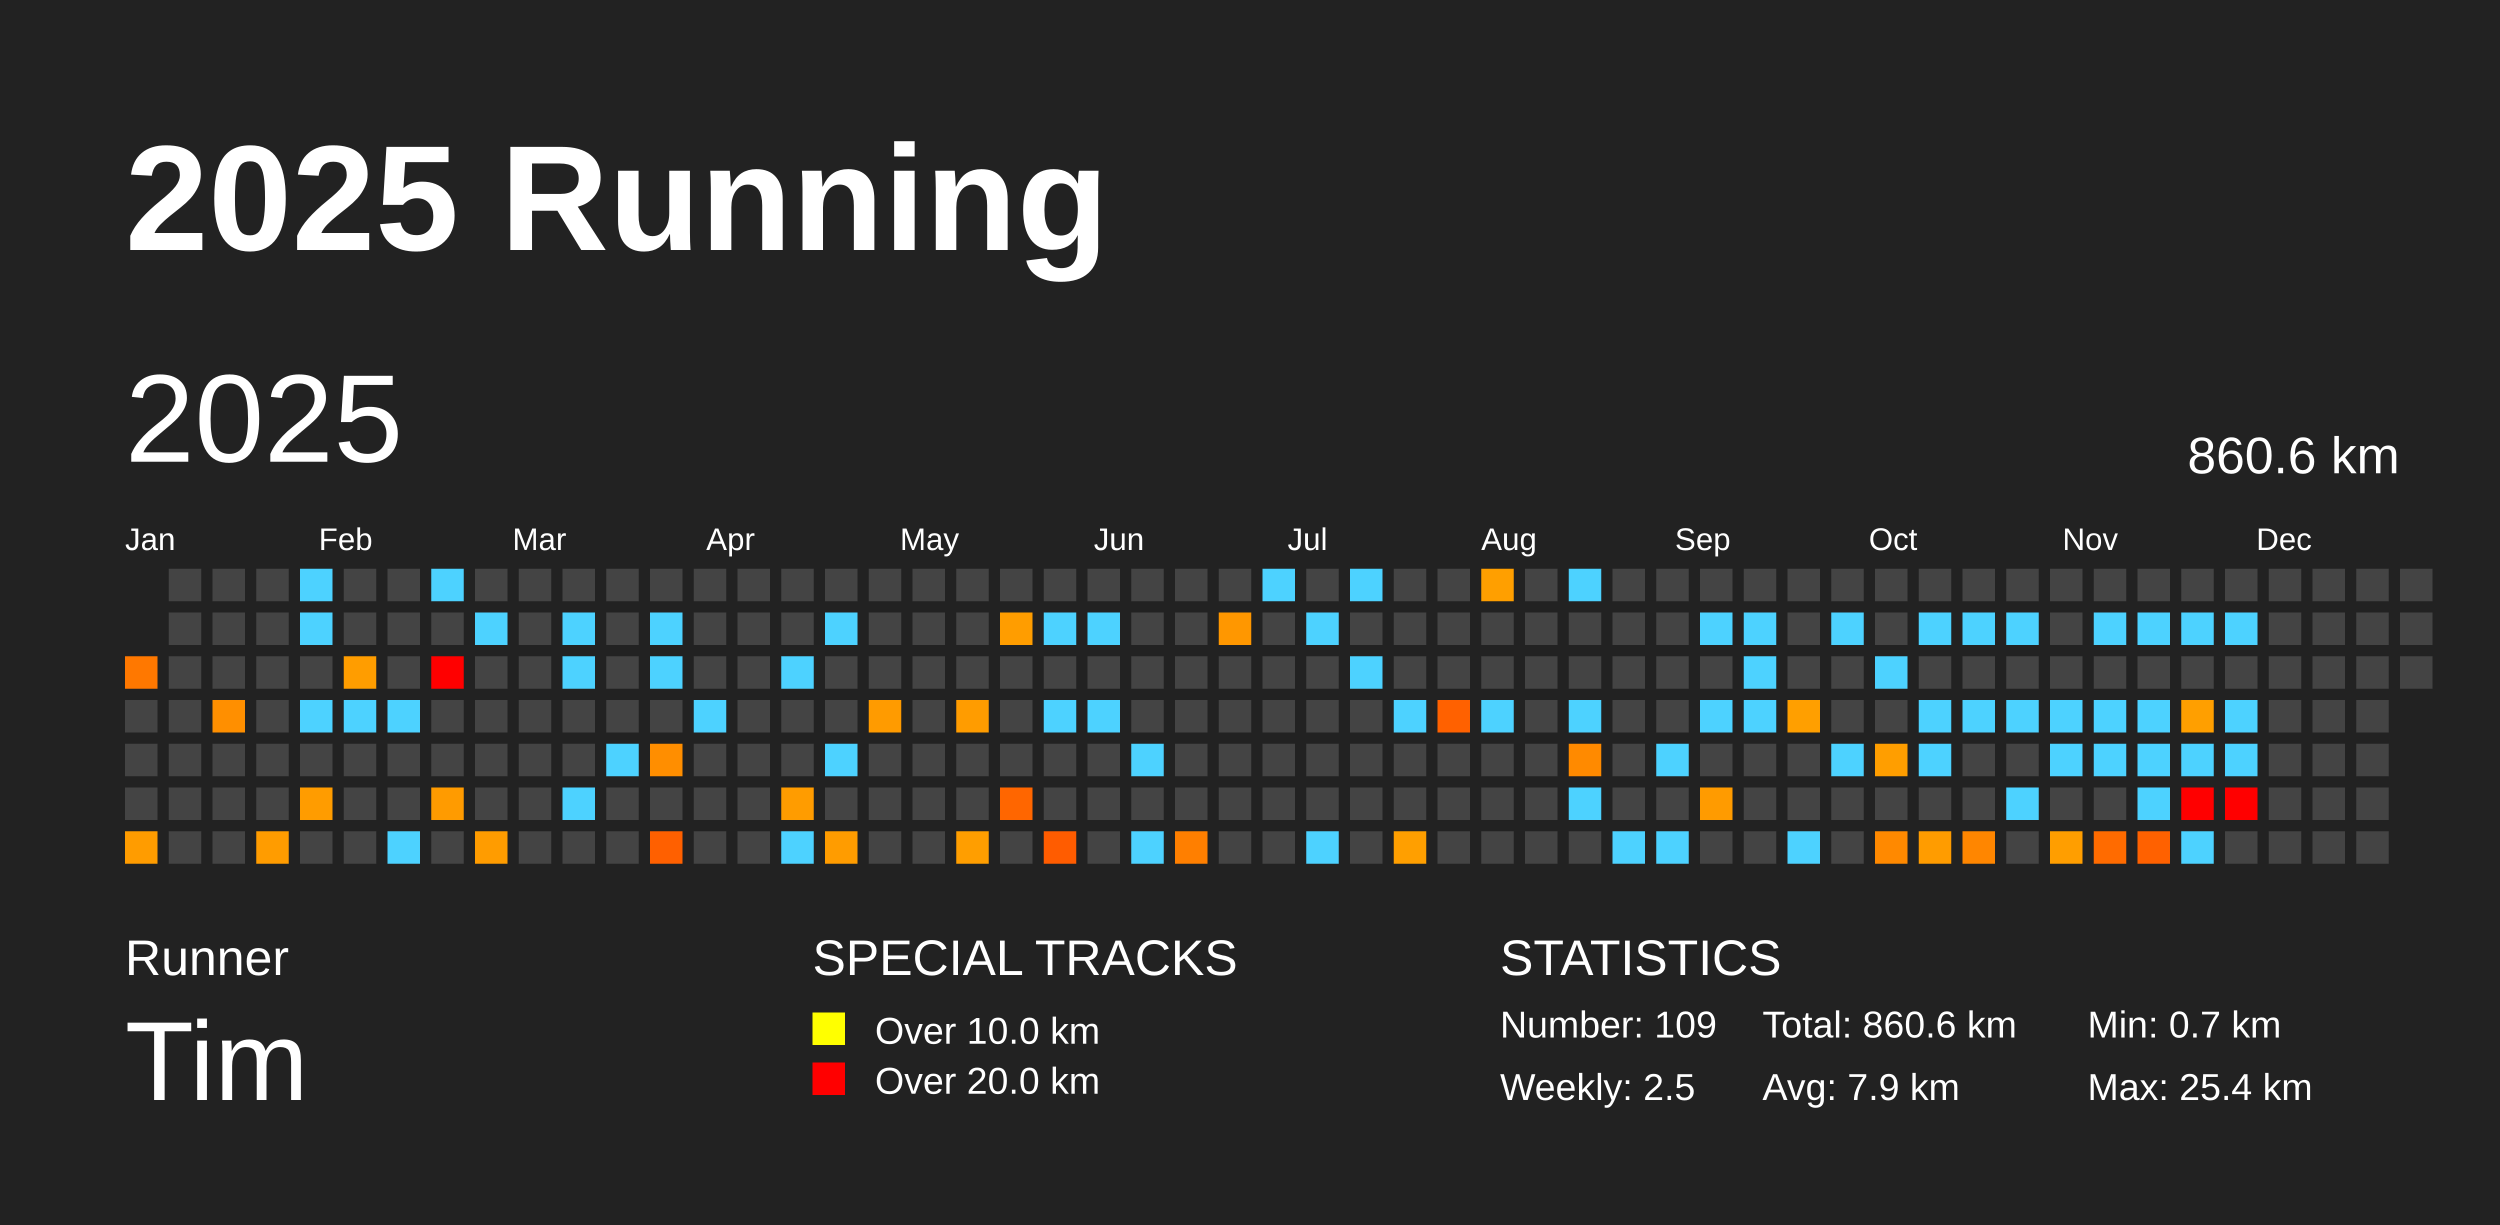
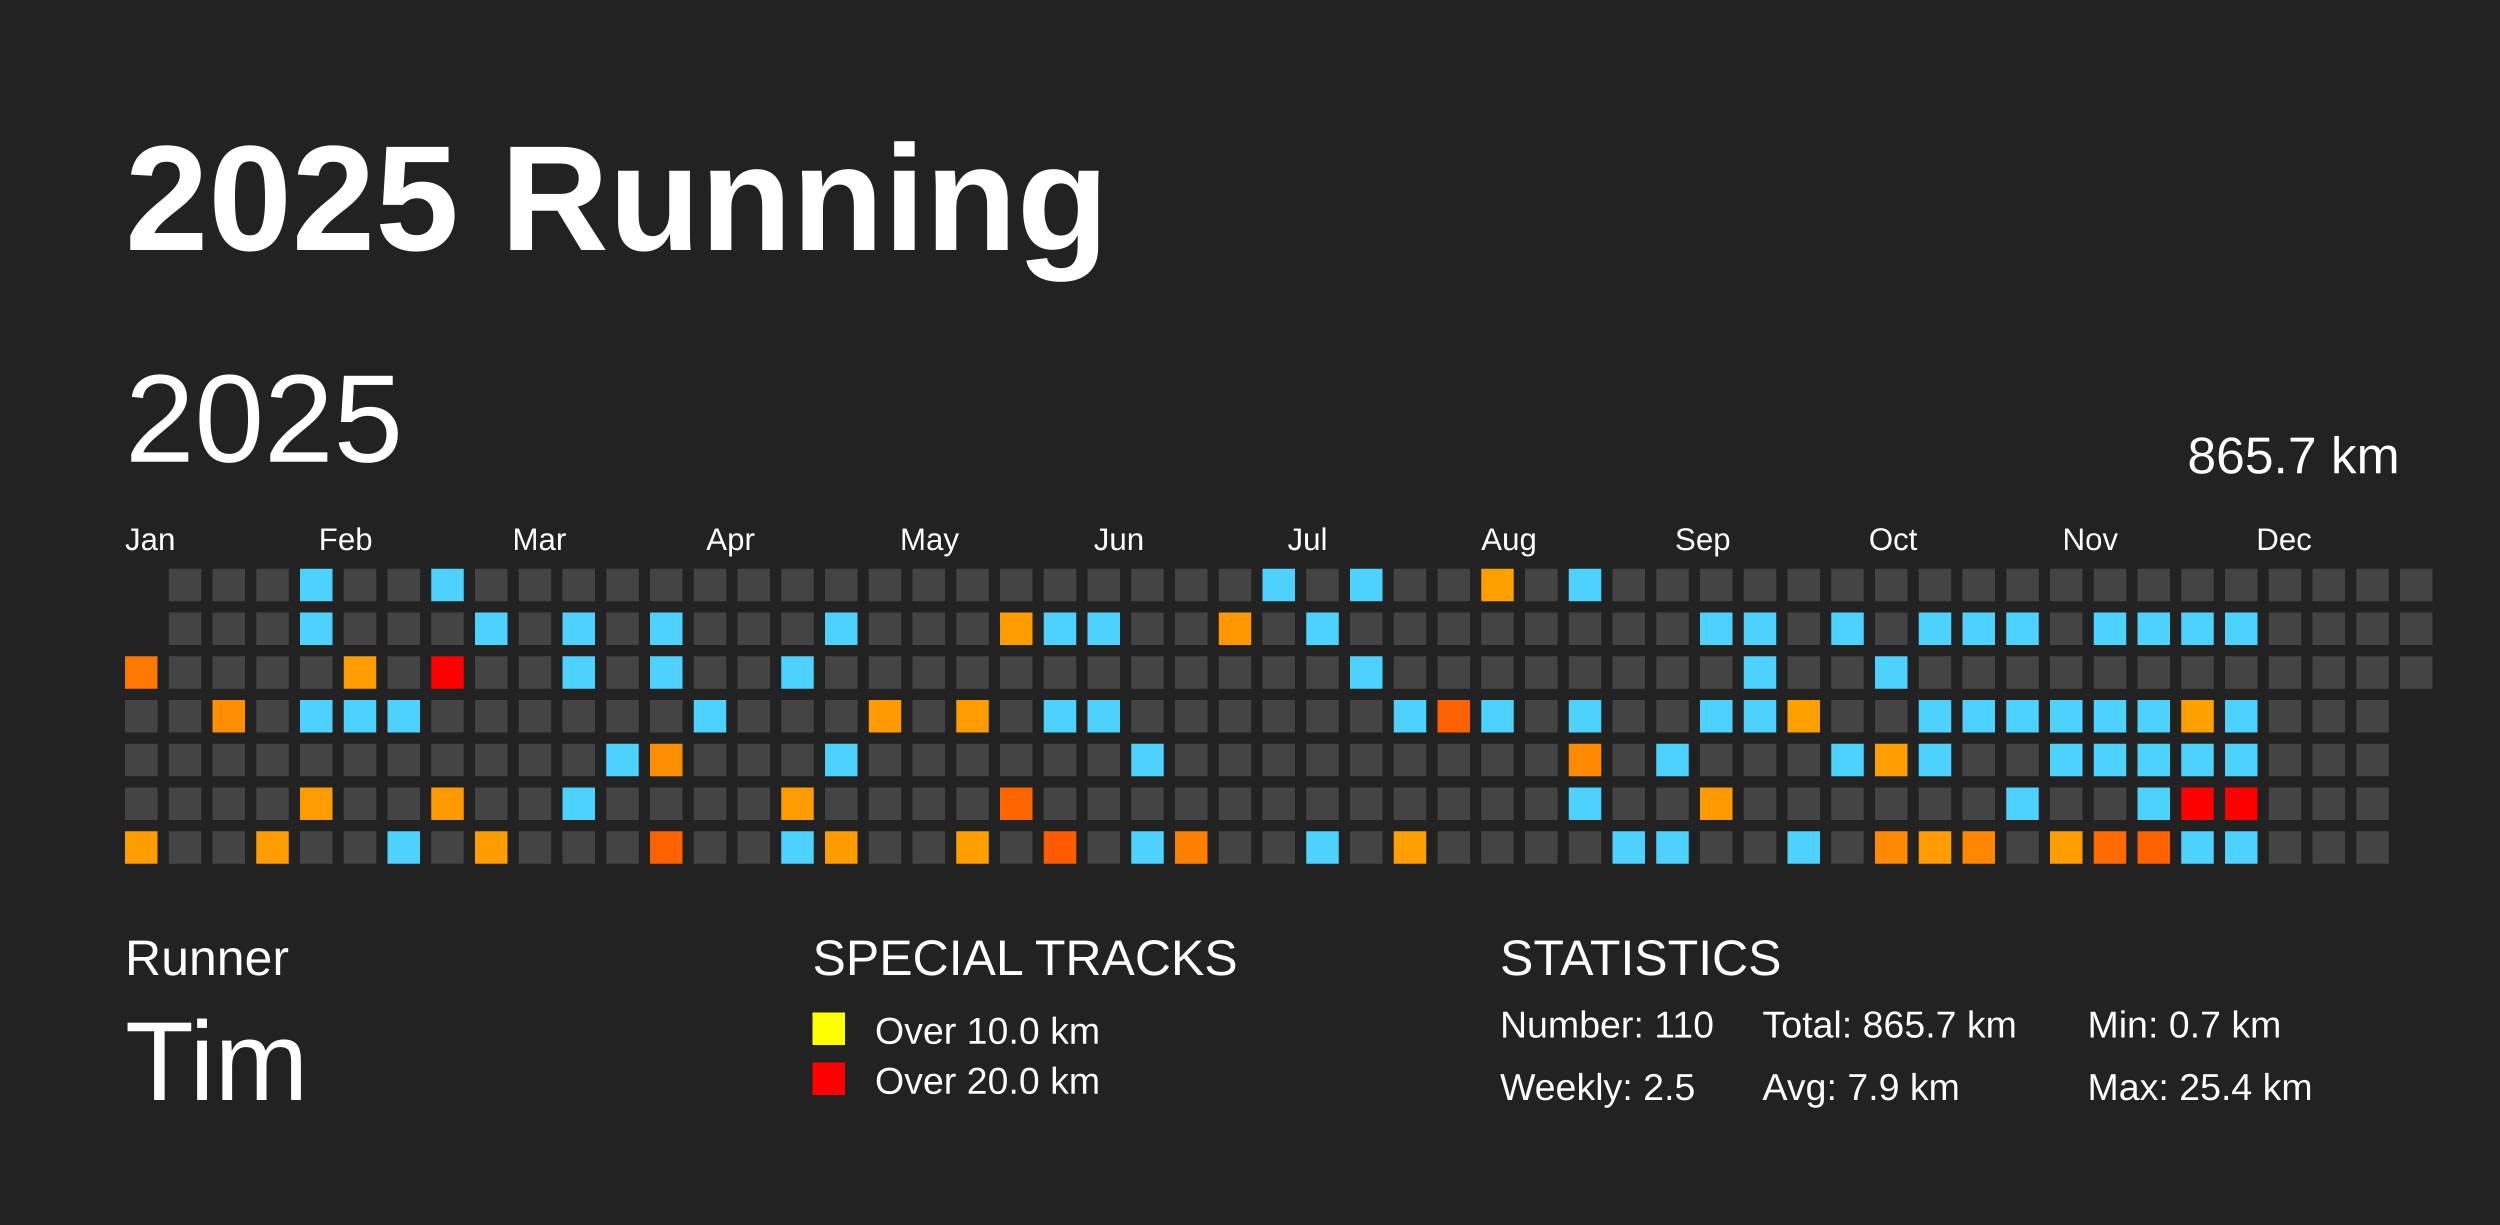
<svg xmlns="http://www.w3.org/2000/svg" baseProfile="full" height="98mm" version="1.1" viewBox="0,0,200,98" width="200mm">
  <defs />
  <rect fill="#222222" height="98" width="200" x="0" y="0" />
  <text fill="#FFFFFF" style="font-size:12px; font-family:Arial; font-weight:bold;" x="10" y="20">2025 Running</text>
  <text fill="#FFFFFF" style="font-size:4px; font-family:Arial" x="10" y="78">Runner</text>
  <text fill="#FFFFFF" style="font-size:9px; font-family:Arial" x="10" y="88">Tim</text>
  <text fill="#FFFFFF" style="font-size:4px; font-family:Arial" x="65" y="78">SPECIAL TRACKS</text>
  <rect fill="yellow" height="2.6" width="2.6" x="65" y="81" />
  <text fill="#FFFFFF" style="font-size:3px; font-family:Arial" x="70" y="83.5">Over 10.0 km</text>
  <rect fill="red" height="2.6" width="2.6" x="65" y="85" />
  <text fill="#FFFFFF" style="font-size:3px; font-family:Arial" x="70" y="87.5">Over 20.0 km</text>
  <text fill="#FFFFFF" style="font-size:4px; font-family:Arial" x="120" y="78">STATISTICS</text>
-   <text fill="#FFFFFF" style="font-size:3px; font-family:Arial" x="120" y="83">Number: 109</text>
+   <text fill="#FFFFFF" style="font-size:3px; font-family:Arial" x="120" y="83">Number: 110</text>
  <text fill="#FFFFFF" style="font-size:3px; font-family:Arial" x="120" y="88">Weekly: 2.5</text>
-   <text fill="#FFFFFF" style="font-size:3px; font-family:Arial" x="141" y="83">Total: 860.6 km</text>
+   <text fill="#FFFFFF" style="font-size:3px; font-family:Arial" x="141" y="83">Total: 865.7 km</text>
  <text fill="#FFFFFF" style="font-size:3px; font-family:Arial" x="141" y="88">Avg: 7.9 km</text>
  <text fill="#FFFFFF" style="font-size:3px; font-family:Arial" x="167" y="83">Min: 0.7 km</text>
  <text fill="#FFFFFF" style="font-size:3px; font-family:Arial" x="167" y="88">Max: 25.4 km</text>
  <text dominant-baseline="hanging" fill="#FFFFFF" style="font-size:10.0px; font-family:Arial;" x="10" y="30">2025</text>
-   <text dominant-baseline="hanging" fill="#FFFFFF" style="font-size:4.125px; font-family:Arial;" x="175" y="35">860.6 km</text>
+   <text dominant-baseline="hanging" fill="#FFFFFF" style="font-size:4.125px; font-family:Arial;" x="175" y="35">865.7 km</text>
  <text fill="#FFFFFF" style="font-size:2.5px; font-family:Arial" x="10.0" y="44">Jan</text>
  <text fill="#FFFFFF" style="font-size:2.5px; font-family:Arial" x="25.5" y="44">Feb</text>
  <text fill="#FFFFFF" style="font-size:2.5px; font-family:Arial" x="41.0" y="44">Mar</text>
  <text fill="#FFFFFF" style="font-size:2.5px; font-family:Arial" x="56.5" y="44">Apr</text>
  <text fill="#FFFFFF" style="font-size:2.5px; font-family:Arial" x="72.0" y="44">May</text>
  <text fill="#FFFFFF" style="font-size:2.5px; font-family:Arial" x="87.5" y="44">Jun</text>
  <text fill="#FFFFFF" style="font-size:2.5px; font-family:Arial" x="103.0" y="44">Jul</text>
  <text fill="#FFFFFF" style="font-size:2.5px; font-family:Arial" x="118.5" y="44">Aug</text>
  <text fill="#FFFFFF" style="font-size:2.5px; font-family:Arial" x="134.0" y="44">Sep</text>
  <text fill="#FFFFFF" style="font-size:2.5px; font-family:Arial" x="149.5" y="44">Oct</text>
  <text fill="#FFFFFF" style="font-size:2.5px; font-family:Arial" x="165.0" y="44">Nov</text>
  <text fill="#FFFFFF" style="font-size:2.5px; font-family:Arial" x="180.5" y="44">Dec</text>
  <rect fill="#ff7800" height="2.6" width="2.6" x="10.0" y="52.5" />
  <rect fill="#444444" height="2.6" width="2.6" x="10.0" y="56.0" />
  <rect fill="#444444" height="2.6" width="2.6" x="10.0" y="59.5" />
  <rect fill="#444444" height="2.6" width="2.6" x="10.0" y="63.0" />
  <rect fill="#ff9c00" height="2.6" width="2.6" x="10.0" y="66.5" />
  <rect fill="#444444" height="2.6" width="2.6" x="13.5" y="45.5" />
  <rect fill="#444444" height="2.6" width="2.6" x="13.5" y="49.0" />
  <rect fill="#444444" height="2.6" width="2.6" x="13.5" y="52.5" />
  <rect fill="#444444" height="2.6" width="2.6" x="13.5" y="56.0" />
  <rect fill="#444444" height="2.6" width="2.6" x="13.5" y="59.5" />
  <rect fill="#444444" height="2.6" width="2.6" x="13.5" y="63.0" />
  <rect fill="#444444" height="2.6" width="2.6" x="13.5" y="66.5" />
  <rect fill="#444444" height="2.6" width="2.6" x="17.0" y="45.5" />
  <rect fill="#444444" height="2.6" width="2.6" x="17.0" y="49.0" />
  <rect fill="#444444" height="2.6" width="2.6" x="17.0" y="52.5" />
  <rect fill="#ff8f00" height="2.6" width="2.6" x="17.0" y="56.0" />
  <rect fill="#444444" height="2.6" width="2.6" x="17.0" y="59.5" />
  <rect fill="#444444" height="2.6" width="2.6" x="17.0" y="63.0" />
  <rect fill="#444444" height="2.6" width="2.6" x="17.0" y="66.5" />
  <rect fill="#444444" height="2.6" width="2.6" x="20.5" y="45.5" />
  <rect fill="#444444" height="2.6" width="2.6" x="20.5" y="49.0" />
  <rect fill="#444444" height="2.6" width="2.6" x="20.5" y="52.5" />
  <rect fill="#444444" height="2.6" width="2.6" x="20.5" y="56.0" />
  <rect fill="#444444" height="2.6" width="2.6" x="20.5" y="59.5" />
  <rect fill="#444444" height="2.6" width="2.6" x="20.5" y="63.0" />
  <rect fill="#ff9c00" height="2.6" width="2.6" x="20.5" y="66.5" />
  <rect fill="#4dd2ff" height="2.6" width="2.6" x="24.0" y="45.5" />
  <rect fill="#4dd2ff" height="2.6" width="2.6" x="24.0" y="49.0" />
  <rect fill="#444444" height="2.6" width="2.6" x="24.0" y="52.5" />
  <rect fill="#4dd2ff" height="2.6" width="2.6" x="24.0" y="56.0" />
  <rect fill="#444444" height="2.6" width="2.6" x="24.0" y="59.5" />
  <rect fill="#ff9c00" height="2.6" width="2.6" x="24.0" y="63.0" />
  <rect fill="#444444" height="2.6" width="2.6" x="24.0" y="66.5" />
  <rect fill="#444444" height="2.6" width="2.6" x="27.5" y="45.5" />
  <rect fill="#444444" height="2.6" width="2.6" x="27.5" y="49.0" />
  <rect fill="#ff9d00" height="2.6" width="2.6" x="27.5" y="52.5" />
  <rect fill="#4dd2ff" height="2.6" width="2.6" x="27.5" y="56.0" />
  <rect fill="#444444" height="2.6" width="2.6" x="27.5" y="59.5" />
  <rect fill="#444444" height="2.6" width="2.6" x="27.5" y="63.0" />
  <rect fill="#444444" height="2.6" width="2.6" x="27.5" y="66.5" />
  <rect fill="#444444" height="2.6" width="2.6" x="31.0" y="45.5" />
  <rect fill="#444444" height="2.6" width="2.6" x="31.0" y="49.0" />
  <rect fill="#444444" height="2.6" width="2.6" x="31.0" y="52.5" />
  <rect fill="#4dd2ff" height="2.6" width="2.6" x="31.0" y="56.0" />
  <rect fill="#444444" height="2.6" width="2.6" x="31.0" y="59.5" />
  <rect fill="#444444" height="2.6" width="2.6" x="31.0" y="63.0" />
  <rect fill="#4dd2ff" height="2.6" width="2.6" x="31.0" y="66.5" />
  <rect fill="#4dd2ff" height="2.6" width="2.6" x="34.5" y="45.5" />
  <rect fill="#444444" height="2.6" width="2.6" x="34.5" y="49.0" />
  <rect fill="red" height="2.6" width="2.6" x="34.5" y="52.5" />
  <rect fill="#444444" height="2.6" width="2.6" x="34.5" y="56.0" />
  <rect fill="#444444" height="2.6" width="2.6" x="34.5" y="59.5" />
  <rect fill="#ff9b00" height="2.6" width="2.6" x="34.5" y="63.0" />
  <rect fill="#444444" height="2.6" width="2.6" x="34.5" y="66.5" />
  <rect fill="#444444" height="2.6" width="2.6" x="38.0" y="45.5" />
  <rect fill="#4dd2ff" height="2.6" width="2.6" x="38.0" y="49.0" />
  <rect fill="#444444" height="2.6" width="2.6" x="38.0" y="52.5" />
  <rect fill="#444444" height="2.6" width="2.6" x="38.0" y="56.0" />
  <rect fill="#444444" height="2.6" width="2.6" x="38.0" y="59.5" />
  <rect fill="#444444" height="2.6" width="2.6" x="38.0" y="63.0" />
  <rect fill="#ff9c00" height="2.6" width="2.6" x="38.0" y="66.5" />
  <rect fill="#444444" height="2.6" width="2.6" x="41.5" y="45.5" />
  <rect fill="#444444" height="2.6" width="2.6" x="41.5" y="49.0" />
  <rect fill="#444444" height="2.6" width="2.6" x="41.5" y="52.5" />
  <rect fill="#444444" height="2.6" width="2.6" x="41.5" y="56.0" />
  <rect fill="#444444" height="2.6" width="2.6" x="41.5" y="59.5" />
  <rect fill="#444444" height="2.6" width="2.6" x="41.5" y="63.0" />
  <rect fill="#444444" height="2.6" width="2.6" x="41.5" y="66.5" />
  <rect fill="#444444" height="2.6" width="2.6" x="45.0" y="45.5" />
  <rect fill="#4dd2ff" height="2.6" width="2.6" x="45.0" y="49.0" />
  <rect fill="#4dd2ff" height="2.6" width="2.6" x="45.0" y="52.5" />
  <rect fill="#444444" height="2.6" width="2.6" x="45.0" y="56.0" />
  <rect fill="#444444" height="2.6" width="2.6" x="45.0" y="59.5" />
  <rect fill="#4dd2ff" height="2.6" width="2.6" x="45.0" y="63.0" />
  <rect fill="#444444" height="2.6" width="2.6" x="45.0" y="66.5" />
  <rect fill="#444444" height="2.6" width="2.6" x="48.5" y="45.5" />
  <rect fill="#444444" height="2.6" width="2.6" x="48.5" y="49.0" />
  <rect fill="#444444" height="2.6" width="2.6" x="48.5" y="52.5" />
  <rect fill="#444444" height="2.6" width="2.6" x="48.5" y="56.0" />
  <rect fill="#4dd2ff" height="2.6" width="2.6" x="48.5" y="59.5" />
  <rect fill="#444444" height="2.6" width="2.6" x="48.5" y="63.0" />
  <rect fill="#444444" height="2.6" width="2.6" x="48.5" y="66.5" />
  <rect fill="#444444" height="2.6" width="2.6" x="52.0" y="45.5" />
  <rect fill="#4dd2ff" height="2.6" width="2.6" x="52.0" y="49.0" />
  <rect fill="#4dd2ff" height="2.6" width="2.6" x="52.0" y="52.5" />
  <rect fill="#444444" height="2.6" width="2.6" x="52.0" y="56.0" />
  <rect fill="#ff8e00" height="2.6" width="2.6" x="52.0" y="59.5" />
  <rect fill="#444444" height="2.6" width="2.6" x="52.0" y="63.0" />
  <rect fill="#ff6000" height="2.6" width="2.6" x="52.0" y="66.5" />
  <rect fill="#444444" height="2.6" width="2.6" x="55.5" y="45.5" />
  <rect fill="#444444" height="2.6" width="2.6" x="55.5" y="49.0" />
  <rect fill="#444444" height="2.6" width="2.6" x="55.5" y="52.5" />
  <rect fill="#4dd2ff" height="2.6" width="2.6" x="55.5" y="56.0" />
  <rect fill="#444444" height="2.6" width="2.6" x="55.5" y="59.5" />
  <rect fill="#444444" height="2.6" width="2.6" x="55.5" y="63.0" />
  <rect fill="#444444" height="2.6" width="2.6" x="55.5" y="66.5" />
  <rect fill="#444444" height="2.6" width="2.6" x="59.0" y="45.5" />
  <rect fill="#444444" height="2.6" width="2.6" x="59.0" y="49.0" />
  <rect fill="#444444" height="2.6" width="2.6" x="59.0" y="52.5" />
  <rect fill="#444444" height="2.6" width="2.6" x="59.0" y="56.0" />
  <rect fill="#444444" height="2.6" width="2.6" x="59.0" y="59.5" />
  <rect fill="#444444" height="2.6" width="2.6" x="59.0" y="63.0" />
  <rect fill="#444444" height="2.6" width="2.6" x="59.0" y="66.5" />
  <rect fill="#444444" height="2.6" width="2.6" x="62.5" y="45.5" />
  <rect fill="#444444" height="2.6" width="2.6" x="62.5" y="49.0" />
  <rect fill="#4dd2ff" height="2.6" width="2.6" x="62.5" y="52.5" />
  <rect fill="#444444" height="2.6" width="2.6" x="62.5" y="56.0" />
  <rect fill="#444444" height="2.6" width="2.6" x="62.5" y="59.5" />
  <rect fill="#ff9c00" height="2.6" width="2.6" x="62.5" y="63.0" />
  <rect fill="#4dd2ff" height="2.6" width="2.6" x="62.5" y="66.5" />
  <rect fill="#444444" height="2.6" width="2.6" x="66.0" y="45.5" />
  <rect fill="#4dd2ff" height="2.6" width="2.6" x="66.0" y="49.0" />
  <rect fill="#444444" height="2.6" width="2.6" x="66.0" y="52.5" />
  <rect fill="#444444" height="2.6" width="2.6" x="66.0" y="56.0" />
  <rect fill="#4dd2ff" height="2.6" width="2.6" x="66.0" y="59.5" />
  <rect fill="#444444" height="2.6" width="2.6" x="66.0" y="63.0" />
  <rect fill="#ff9c00" height="2.6" width="2.6" x="66.0" y="66.5" />
  <rect fill="#444444" height="2.6" width="2.6" x="69.5" y="45.5" />
  <rect fill="#444444" height="2.6" width="2.6" x="69.5" y="49.0" />
  <rect fill="#444444" height="2.6" width="2.6" x="69.5" y="52.5" />
  <rect fill="#ff9b00" height="2.6" width="2.6" x="69.5" y="56.0" />
  <rect fill="#444444" height="2.6" width="2.6" x="69.5" y="59.5" />
  <rect fill="#444444" height="2.6" width="2.6" x="69.5" y="63.0" />
  <rect fill="#444444" height="2.6" width="2.6" x="69.5" y="66.5" />
  <rect fill="#444444" height="2.6" width="2.6" x="73.0" y="45.5" />
  <rect fill="#444444" height="2.6" width="2.6" x="73.0" y="49.0" />
  <rect fill="#444444" height="2.6" width="2.6" x="73.0" y="52.5" />
  <rect fill="#444444" height="2.6" width="2.6" x="73.0" y="56.0" />
  <rect fill="#444444" height="2.6" width="2.6" x="73.0" y="59.5" />
  <rect fill="#444444" height="2.6" width="2.6" x="73.0" y="63.0" />
  <rect fill="#444444" height="2.6" width="2.6" x="73.0" y="66.5" />
  <rect fill="#444444" height="2.6" width="2.6" x="76.5" y="45.5" />
  <rect fill="#444444" height="2.6" width="2.6" x="76.5" y="49.0" />
  <rect fill="#444444" height="2.6" width="2.6" x="76.5" y="52.5" />
  <rect fill="#ff9c00" height="2.6" width="2.6" x="76.5" y="56.0" />
  <rect fill="#444444" height="2.6" width="2.6" x="76.5" y="59.5" />
  <rect fill="#444444" height="2.6" width="2.6" x="76.5" y="63.0" />
  <rect fill="#ff9e00" height="2.6" width="2.6" x="76.5" y="66.5" />
  <rect fill="#444444" height="2.6" width="2.6" x="80.0" y="45.5" />
  <rect fill="#ff9d00" height="2.6" width="2.6" x="80.0" y="49.0" />
  <rect fill="#444444" height="2.6" width="2.6" x="80.0" y="52.5" />
  <rect fill="#444444" height="2.6" width="2.6" x="80.0" y="56.0" />
  <rect fill="#444444" height="2.6" width="2.6" x="80.0" y="59.5" />
  <rect fill="#ff6600" height="2.6" width="2.6" x="80.0" y="63.0" />
  <rect fill="#444444" height="2.6" width="2.6" x="80.0" y="66.5" />
  <rect fill="#444444" height="2.6" width="2.6" x="83.5" y="45.5" />
  <rect fill="#4dd2ff" height="2.6" width="2.6" x="83.5" y="49.0" />
  <rect fill="#444444" height="2.6" width="2.6" x="83.5" y="52.5" />
  <rect fill="#4dd2ff" height="2.6" width="2.6" x="83.5" y="56.0" />
  <rect fill="#444444" height="2.6" width="2.6" x="83.5" y="59.5" />
  <rect fill="#444444" height="2.6" width="2.6" x="83.5" y="63.0" />
  <rect fill="#ff5c00" height="2.6" width="2.6" x="83.5" y="66.5" />
  <rect fill="#444444" height="2.6" width="2.6" x="87.0" y="45.5" />
  <rect fill="#4dd2ff" height="2.6" width="2.6" x="87.0" y="49.0" />
  <rect fill="#444444" height="2.6" width="2.6" x="87.0" y="52.5" />
  <rect fill="#4dd2ff" height="2.6" width="2.6" x="87.0" y="56.0" />
  <rect fill="#444444" height="2.6" width="2.6" x="87.0" y="59.5" />
  <rect fill="#444444" height="2.6" width="2.6" x="87.0" y="63.0" />
  <rect fill="#444444" height="2.6" width="2.6" x="87.0" y="66.5" />
  <rect fill="#444444" height="2.6" width="2.6" x="90.5" y="45.5" />
  <rect fill="#444444" height="2.6" width="2.6" x="90.5" y="49.0" />
  <rect fill="#444444" height="2.6" width="2.6" x="90.5" y="52.5" />
  <rect fill="#444444" height="2.6" width="2.6" x="90.5" y="56.0" />
  <rect fill="#4dd2ff" height="2.6" width="2.6" x="90.5" y="59.5" />
  <rect fill="#444444" height="2.6" width="2.6" x="90.5" y="63.0" />
  <rect fill="#4dd2ff" height="2.6" width="2.6" x="90.5" y="66.5" />
  <rect fill="#444444" height="2.6" width="2.6" x="94.0" y="45.5" />
  <rect fill="#444444" height="2.6" width="2.6" x="94.0" y="49.0" />
  <rect fill="#444444" height="2.6" width="2.6" x="94.0" y="52.5" />
  <rect fill="#444444" height="2.6" width="2.6" x="94.0" y="56.0" />
  <rect fill="#444444" height="2.6" width="2.6" x="94.0" y="59.5" />
  <rect fill="#444444" height="2.6" width="2.6" x="94.0" y="63.0" />
  <rect fill="#ff7f00" height="2.6" width="2.6" x="94.0" y="66.5" />
  <rect fill="#444444" height="2.6" width="2.6" x="97.5" y="45.5" />
  <rect fill="#ff9700" height="2.6" width="2.6" x="97.5" y="49.0" />
  <rect fill="#444444" height="2.6" width="2.6" x="97.5" y="52.5" />
  <rect fill="#444444" height="2.6" width="2.6" x="97.5" y="56.0" />
  <rect fill="#444444" height="2.6" width="2.6" x="97.5" y="59.5" />
  <rect fill="#444444" height="2.6" width="2.6" x="97.5" y="63.0" />
  <rect fill="#444444" height="2.6" width="2.6" x="97.5" y="66.5" />
  <rect fill="#4dd2ff" height="2.6" width="2.6" x="101.0" y="45.5" />
  <rect fill="#444444" height="2.6" width="2.6" x="101.0" y="49.0" />
  <rect fill="#444444" height="2.6" width="2.6" x="101.0" y="52.5" />
  <rect fill="#444444" height="2.6" width="2.6" x="101.0" y="56.0" />
  <rect fill="#444444" height="2.6" width="2.6" x="101.0" y="59.5" />
  <rect fill="#444444" height="2.6" width="2.6" x="101.0" y="63.0" />
  <rect fill="#444444" height="2.6" width="2.6" x="101.0" y="66.5" />
  <rect fill="#444444" height="2.6" width="2.6" x="104.5" y="45.5" />
  <rect fill="#4dd2ff" height="2.6" width="2.6" x="104.5" y="49.0" />
  <rect fill="#444444" height="2.6" width="2.6" x="104.5" y="52.5" />
  <rect fill="#444444" height="2.6" width="2.6" x="104.5" y="56.0" />
  <rect fill="#444444" height="2.6" width="2.6" x="104.5" y="59.5" />
  <rect fill="#444444" height="2.6" width="2.6" x="104.5" y="63.0" />
  <rect fill="#4dd2ff" height="2.6" width="2.6" x="104.5" y="66.5" />
  <rect fill="#4dd2ff" height="2.6" width="2.6" x="108.0" y="45.5" />
  <rect fill="#444444" height="2.6" width="2.6" x="108.0" y="49.0" />
  <rect fill="#4dd2ff" height="2.6" width="2.6" x="108.0" y="52.5" />
  <rect fill="#444444" height="2.6" width="2.6" x="108.0" y="56.0" />
  <rect fill="#444444" height="2.6" width="2.6" x="108.0" y="59.5" />
  <rect fill="#444444" height="2.6" width="2.6" x="108.0" y="63.0" />
  <rect fill="#444444" height="2.6" width="2.6" x="108.0" y="66.5" />
  <rect fill="#444444" height="2.6" width="2.6" x="111.5" y="45.5" />
  <rect fill="#444444" height="2.6" width="2.6" x="111.5" y="49.0" />
  <rect fill="#444444" height="2.6" width="2.6" x="111.5" y="52.5" />
  <rect fill="#4dd2ff" height="2.6" width="2.6" x="111.5" y="56.0" />
  <rect fill="#444444" height="2.6" width="2.6" x="111.5" y="59.5" />
  <rect fill="#444444" height="2.6" width="2.6" x="111.5" y="63.0" />
  <rect fill="#ff9f00" height="2.6" width="2.6" x="111.5" y="66.5" />
  <rect fill="#444444" height="2.6" width="2.6" x="115.0" y="45.5" />
  <rect fill="#444444" height="2.6" width="2.6" x="115.0" y="49.0" />
  <rect fill="#444444" height="2.6" width="2.6" x="115.0" y="52.5" />
  <rect fill="#ff6100" height="2.6" width="2.6" x="115.0" y="56.0" />
  <rect fill="#444444" height="2.6" width="2.6" x="115.0" y="59.5" />
  <rect fill="#444444" height="2.6" width="2.6" x="115.0" y="63.0" />
  <rect fill="#444444" height="2.6" width="2.6" x="115.0" y="66.5" />
  <rect fill="#ff9f00" height="2.6" width="2.6" x="118.5" y="45.5" />
  <rect fill="#444444" height="2.6" width="2.6" x="118.5" y="49.0" />
  <rect fill="#444444" height="2.6" width="2.6" x="118.5" y="52.5" />
  <rect fill="#4dd2ff" height="2.6" width="2.6" x="118.5" y="56.0" />
  <rect fill="#444444" height="2.6" width="2.6" x="118.5" y="59.5" />
  <rect fill="#444444" height="2.6" width="2.6" x="118.5" y="63.0" />
  <rect fill="#444444" height="2.6" width="2.6" x="118.5" y="66.5" />
  <rect fill="#444444" height="2.6" width="2.6" x="122.0" y="45.5" />
  <rect fill="#444444" height="2.6" width="2.6" x="122.0" y="49.0" />
  <rect fill="#444444" height="2.6" width="2.6" x="122.0" y="52.5" />
  <rect fill="#444444" height="2.6" width="2.6" x="122.0" y="56.0" />
  <rect fill="#444444" height="2.6" width="2.6" x="122.0" y="59.5" />
  <rect fill="#444444" height="2.6" width="2.6" x="122.0" y="63.0" />
  <rect fill="#444444" height="2.6" width="2.6" x="122.0" y="66.5" />
  <rect fill="#4dd2ff" height="2.6" width="2.6" x="125.5" y="45.5" />
  <rect fill="#444444" height="2.6" width="2.6" x="125.5" y="49.0" />
  <rect fill="#444444" height="2.6" width="2.6" x="125.5" y="52.5" />
  <rect fill="#4dd2ff" height="2.6" width="2.6" x="125.5" y="56.0" />
  <rect fill="#ff8a00" height="2.6" width="2.6" x="125.5" y="59.5" />
  <rect fill="#4dd2ff" height="2.6" width="2.6" x="125.5" y="63.0" />
  <rect fill="#444444" height="2.6" width="2.6" x="125.5" y="66.5" />
  <rect fill="#444444" height="2.6" width="2.6" x="129.0" y="45.5" />
  <rect fill="#444444" height="2.6" width="2.6" x="129.0" y="49.0" />
  <rect fill="#444444" height="2.6" width="2.6" x="129.0" y="52.5" />
  <rect fill="#444444" height="2.6" width="2.6" x="129.0" y="56.0" />
  <rect fill="#444444" height="2.6" width="2.6" x="129.0" y="59.5" />
  <rect fill="#444444" height="2.6" width="2.6" x="129.0" y="63.0" />
  <rect fill="#4dd2ff" height="2.6" width="2.6" x="129.0" y="66.5" />
  <rect fill="#444444" height="2.6" width="2.6" x="132.5" y="45.5" />
  <rect fill="#444444" height="2.6" width="2.6" x="132.5" y="49.0" />
  <rect fill="#444444" height="2.6" width="2.6" x="132.5" y="52.5" />
  <rect fill="#444444" height="2.6" width="2.6" x="132.5" y="56.0" />
  <rect fill="#4dd2ff" height="2.6" width="2.6" x="132.5" y="59.5" />
  <rect fill="#444444" height="2.6" width="2.6" x="132.5" y="63.0" />
  <rect fill="#4dd2ff" height="2.6" width="2.6" x="132.5" y="66.5" />
  <rect fill="#444444" height="2.6" width="2.6" x="136.0" y="45.5" />
  <rect fill="#4dd2ff" height="2.6" width="2.6" x="136.0" y="49.0" />
  <rect fill="#444444" height="2.6" width="2.6" x="136.0" y="52.5" />
  <rect fill="#4dd2ff" height="2.6" width="2.6" x="136.0" y="56.0" />
  <rect fill="#444444" height="2.6" width="2.6" x="136.0" y="59.5" />
  <rect fill="#ff9b00" height="2.6" width="2.6" x="136.0" y="63.0" />
  <rect fill="#444444" height="2.6" width="2.6" x="136.0" y="66.5" />
  <rect fill="#444444" height="2.6" width="2.6" x="139.5" y="45.5" />
  <rect fill="#4dd2ff" height="2.6" width="2.6" x="139.5" y="49.0" />
  <rect fill="#4dd2ff" height="2.6" width="2.6" x="139.5" y="52.5" />
  <rect fill="#4dd2ff" height="2.6" width="2.6" x="139.5" y="56.0" />
  <rect fill="#444444" height="2.6" width="2.6" x="139.5" y="59.5" />
  <rect fill="#444444" height="2.6" width="2.6" x="139.5" y="63.0" />
  <rect fill="#444444" height="2.6" width="2.6" x="139.5" y="66.5" />
  <rect fill="#444444" height="2.6" width="2.6" x="143.0" y="45.5" />
  <rect fill="#444444" height="2.6" width="2.6" x="143.0" y="49.0" />
  <rect fill="#444444" height="2.6" width="2.6" x="143.0" y="52.5" />
  <rect fill="#ff9f00" height="2.6" width="2.6" x="143.0" y="56.0" />
  <rect fill="#444444" height="2.6" width="2.6" x="143.0" y="59.5" />
  <rect fill="#444444" height="2.6" width="2.6" x="143.0" y="63.0" />
  <rect fill="#4dd2ff" height="2.6" width="2.6" x="143.0" y="66.5" />
  <rect fill="#444444" height="2.6" width="2.6" x="146.5" y="45.5" />
  <rect fill="#4dd2ff" height="2.6" width="2.6" x="146.5" y="49.0" />
  <rect fill="#444444" height="2.6" width="2.6" x="146.5" y="52.5" />
  <rect fill="#444444" height="2.6" width="2.6" x="146.5" y="56.0" />
  <rect fill="#4dd2ff" height="2.6" width="2.6" x="146.5" y="59.5" />
  <rect fill="#444444" height="2.6" width="2.6" x="146.5" y="63.0" />
  <rect fill="#444444" height="2.6" width="2.6" x="146.5" y="66.5" />
  <rect fill="#444444" height="2.6" width="2.6" x="150.0" y="45.5" />
  <rect fill="#444444" height="2.6" width="2.6" x="150.0" y="49.0" />
  <rect fill="#4dd2ff" height="2.6" width="2.6" x="150.0" y="52.5" />
  <rect fill="#444444" height="2.6" width="2.6" x="150.0" y="56.0" />
  <rect fill="#ff9e00" height="2.6" width="2.6" x="150.0" y="59.5" />
  <rect fill="#444444" height="2.6" width="2.6" x="150.0" y="63.0" />
  <rect fill="#ff8900" height="2.6" width="2.6" x="150.0" y="66.5" />
  <rect fill="#444444" height="2.6" width="2.6" x="153.5" y="45.5" />
  <rect fill="#4dd2ff" height="2.6" width="2.6" x="153.5" y="49.0" />
  <rect fill="#444444" height="2.6" width="2.6" x="153.5" y="52.5" />
  <rect fill="#4dd2ff" height="2.6" width="2.6" x="153.5" y="56.0" />
  <rect fill="#4dd2ff" height="2.6" width="2.6" x="153.5" y="59.5" />
  <rect fill="#444444" height="2.6" width="2.6" x="153.5" y="63.0" />
  <rect fill="#ff9c00" height="2.6" width="2.6" x="153.5" y="66.5" />
  <rect fill="#444444" height="2.6" width="2.6" x="157.0" y="45.5" />
  <rect fill="#4dd2ff" height="2.6" width="2.6" x="157.0" y="49.0" />
  <rect fill="#444444" height="2.6" width="2.6" x="157.0" y="52.5" />
  <rect fill="#4dd2ff" height="2.6" width="2.6" x="157.0" y="56.0" />
  <rect fill="#444444" height="2.6" width="2.6" x="157.0" y="59.5" />
  <rect fill="#444444" height="2.6" width="2.6" x="157.0" y="63.0" />
  <rect fill="#ff8600" height="2.6" width="2.6" x="157.0" y="66.5" />
  <rect fill="#444444" height="2.6" width="2.6" x="160.5" y="45.5" />
  <rect fill="#4dd2ff" height="2.6" width="2.6" x="160.5" y="49.0" />
  <rect fill="#444444" height="2.6" width="2.6" x="160.5" y="52.5" />
  <rect fill="#4dd2ff" height="2.6" width="2.6" x="160.5" y="56.0" />
  <rect fill="#444444" height="2.6" width="2.6" x="160.5" y="59.5" />
  <rect fill="#4dd2ff" height="2.6" width="2.6" x="160.5" y="63.0" />
  <rect fill="#444444" height="2.6" width="2.6" x="160.5" y="66.5" />
  <rect fill="#444444" height="2.6" width="2.6" x="164.0" y="45.5" />
  <rect fill="#444444" height="2.6" width="2.6" x="164.0" y="49.0" />
  <rect fill="#444444" height="2.6" width="2.6" x="164.0" y="52.5" />
  <rect fill="#4dd2ff" height="2.6" width="2.6" x="164.0" y="56.0" />
  <rect fill="#4dd2ff" height="2.6" width="2.6" x="164.0" y="59.5" />
  <rect fill="#444444" height="2.6" width="2.6" x="164.0" y="63.0" />
  <rect fill="#ff9e00" height="2.6" width="2.6" x="164.0" y="66.5" />
  <rect fill="#444444" height="2.6" width="2.6" x="167.5" y="45.5" />
  <rect fill="#4dd2ff" height="2.6" width="2.6" x="167.5" y="49.0" />
  <rect fill="#444444" height="2.6" width="2.6" x="167.5" y="52.5" />
  <rect fill="#4dd2ff" height="2.6" width="2.6" x="167.5" y="56.0" />
  <rect fill="#4dd2ff" height="2.6" width="2.6" x="167.5" y="59.5" />
  <rect fill="#444444" height="2.6" width="2.6" x="167.5" y="63.0" />
  <rect fill="#ff6b00" height="2.6" width="2.6" x="167.5" y="66.5" />
  <rect fill="#444444" height="2.6" width="2.6" x="171.0" y="45.5" />
  <rect fill="#4dd2ff" height="2.6" width="2.6" x="171.0" y="49.0" />
  <rect fill="#444444" height="2.6" width="2.6" x="171.0" y="52.5" />
  <rect fill="#4dd2ff" height="2.6" width="2.6" x="171.0" y="56.0" />
  <rect fill="#4dd2ff" height="2.6" width="2.6" x="171.0" y="59.5" />
  <rect fill="#4dd2ff" height="2.6" width="2.6" x="171.0" y="63.0" />
  <rect fill="#ff6100" height="2.6" width="2.6" x="171.0" y="66.5" />
  <rect fill="#444444" height="2.6" width="2.6" x="174.5" y="45.5" />
  <rect fill="#4dd2ff" height="2.6" width="2.6" x="174.5" y="49.0" />
  <rect fill="#444444" height="2.6" width="2.6" x="174.5" y="52.5" />
  <rect fill="#ff9f00" height="2.6" width="2.6" x="174.5" y="56.0" />
  <rect fill="#4dd2ff" height="2.6" width="2.6" x="174.5" y="59.5" />
  <rect fill="red" height="2.6" width="2.6" x="174.5" y="63.0" />
  <rect fill="#4dd2ff" height="2.6" width="2.6" x="174.5" y="66.5" />
  <rect fill="#444444" height="2.6" width="2.6" x="178.0" y="45.5" />
  <rect fill="#4dd2ff" height="2.6" width="2.6" x="178.0" y="49.0" />
  <rect fill="#444444" height="2.6" width="2.6" x="178.0" y="52.5" />
  <rect fill="#4dd2ff" height="2.6" width="2.6" x="178.0" y="56.0" />
  <rect fill="#4dd2ff" height="2.6" width="2.6" x="178.0" y="59.5" />
  <rect fill="red" height="2.6" width="2.6" x="178.0" y="63.0" />
-   <rect fill="#444444" height="2.6" width="2.6" x="178.0" y="66.5" />
+   <rect fill="#4dd2ff" height="2.6" width="2.6" x="178.0" y="66.5" />
  <rect fill="#444444" height="2.6" width="2.6" x="181.5" y="45.5" />
  <rect fill="#444444" height="2.6" width="2.6" x="181.5" y="49.0" />
  <rect fill="#444444" height="2.6" width="2.6" x="181.5" y="52.5" />
  <rect fill="#444444" height="2.6" width="2.6" x="181.5" y="56.0" />
  <rect fill="#444444" height="2.6" width="2.6" x="181.5" y="59.5" />
  <rect fill="#444444" height="2.6" width="2.6" x="181.5" y="63.0" />
  <rect fill="#444444" height="2.6" width="2.6" x="181.5" y="66.5" />
  <rect fill="#444444" height="2.6" width="2.6" x="185.0" y="45.5" />
  <rect fill="#444444" height="2.6" width="2.6" x="185.0" y="49.0" />
  <rect fill="#444444" height="2.6" width="2.6" x="185.0" y="52.5" />
  <rect fill="#444444" height="2.6" width="2.6" x="185.0" y="56.0" />
  <rect fill="#444444" height="2.6" width="2.6" x="185.0" y="59.5" />
  <rect fill="#444444" height="2.6" width="2.6" x="185.0" y="63.0" />
  <rect fill="#444444" height="2.6" width="2.6" x="185.0" y="66.5" />
  <rect fill="#444444" height="2.6" width="2.6" x="188.5" y="45.5" />
  <rect fill="#444444" height="2.6" width="2.6" x="188.5" y="49.0" />
  <rect fill="#444444" height="2.6" width="2.6" x="188.5" y="52.5" />
  <rect fill="#444444" height="2.6" width="2.6" x="188.5" y="56.0" />
  <rect fill="#444444" height="2.6" width="2.6" x="188.5" y="59.5" />
  <rect fill="#444444" height="2.6" width="2.6" x="188.5" y="63.0" />
  <rect fill="#444444" height="2.6" width="2.6" x="188.5" y="66.5" />
  <rect fill="#444444" height="2.6" width="2.6" x="192.0" y="45.5" />
  <rect fill="#444444" height="2.6" width="2.6" x="192.0" y="49.0" />
  <rect fill="#444444" height="2.6" width="2.6" x="192.0" y="52.5" />
</svg>
